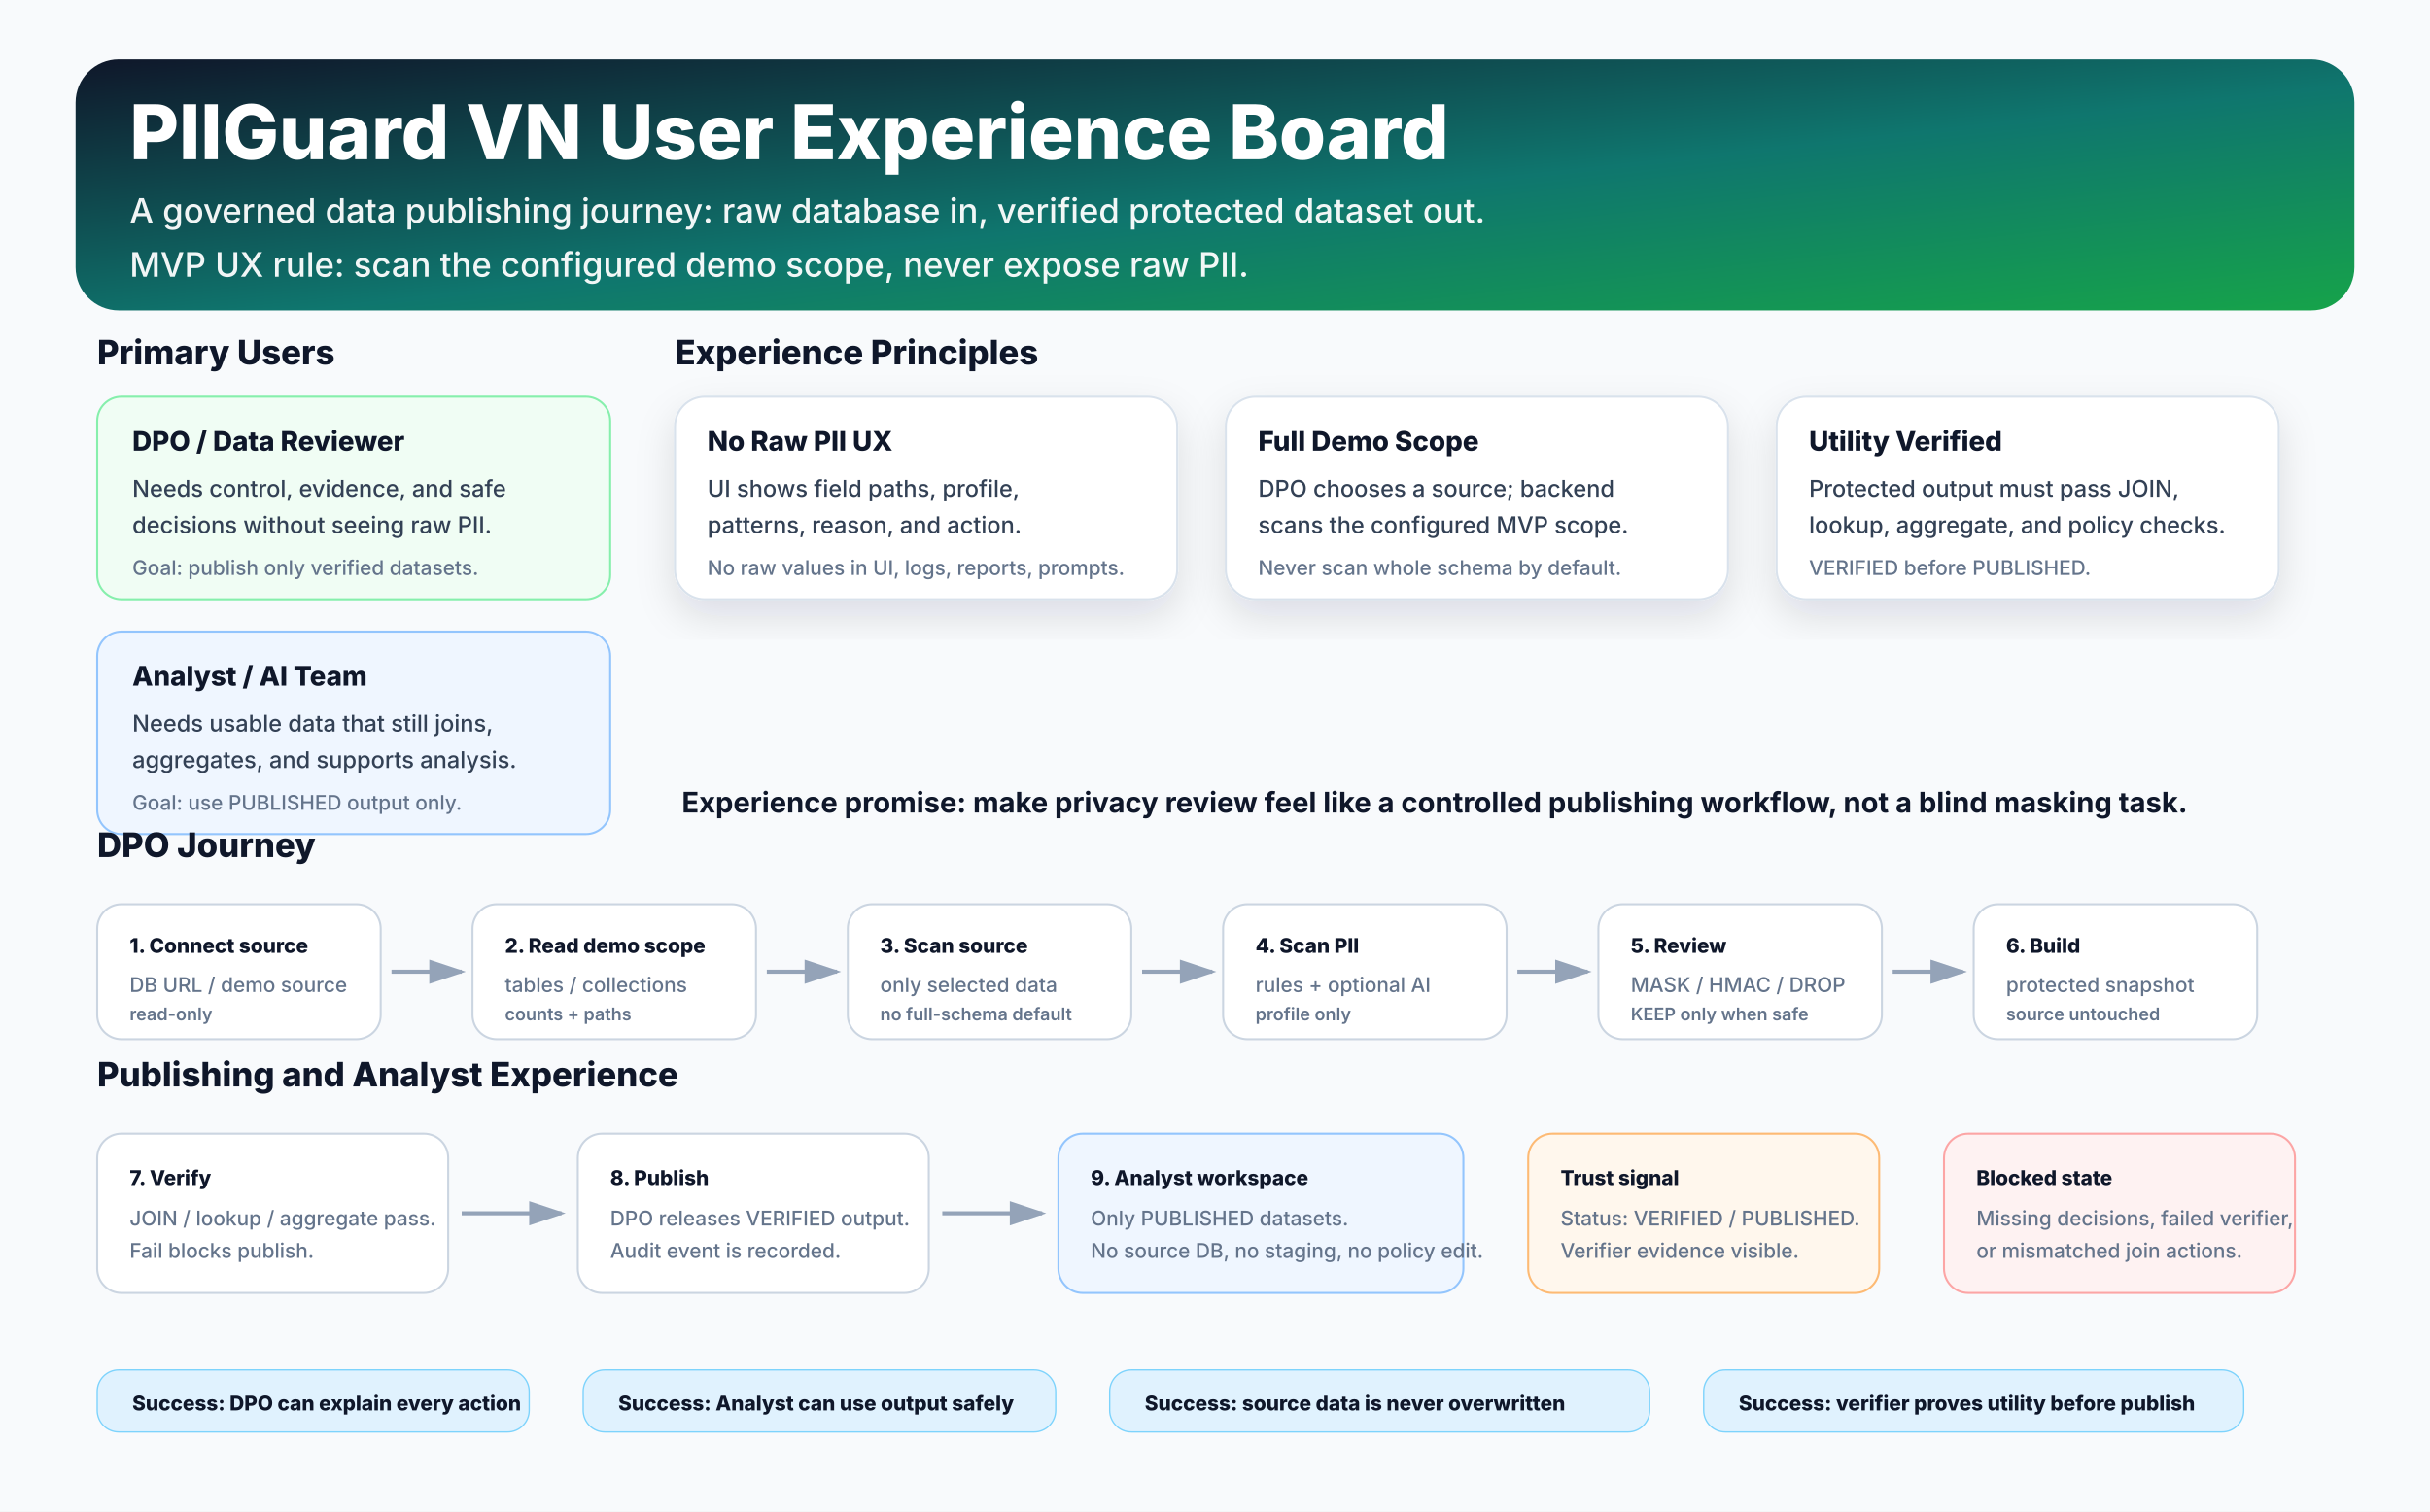
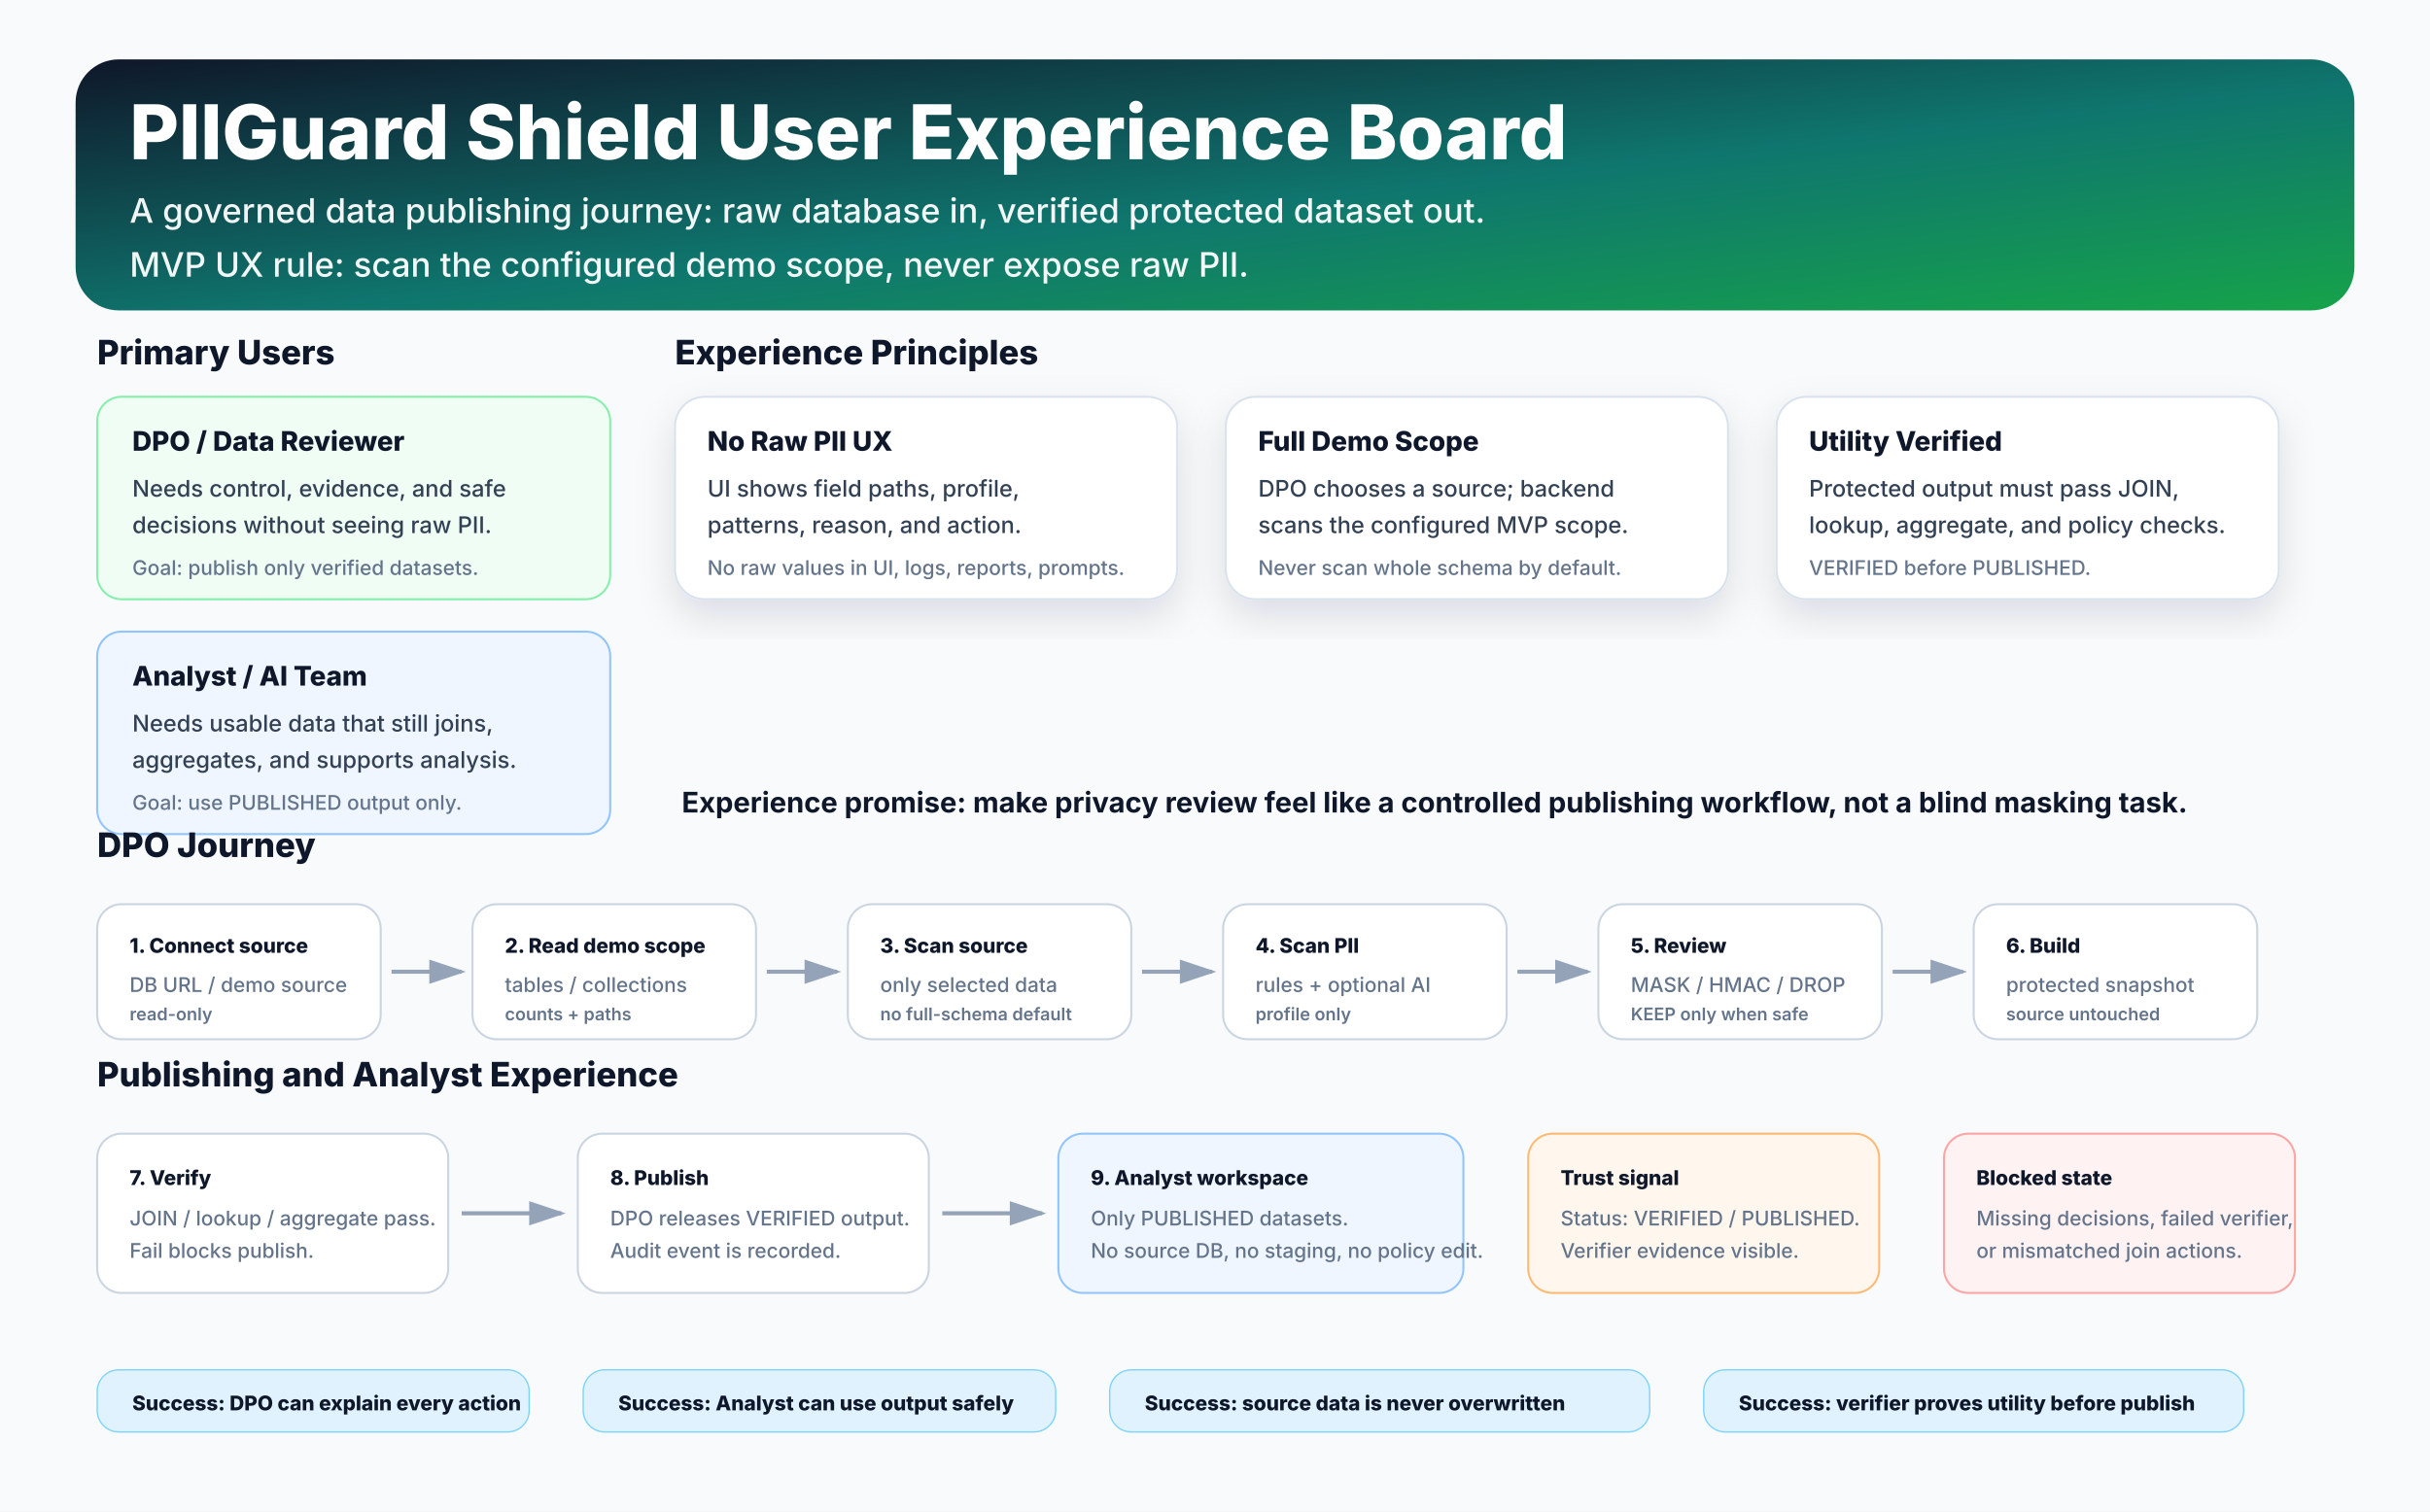
<svg xmlns="http://www.w3.org/2000/svg" width="1800" height="1120" viewBox="0 0 1800 1120" role="img" aria-labelledby="title desc">
  <defs>
    <linearGradient id="hero" x1="0" y1="0" x2="1" y2="1">
      <stop offset="0%" stop-color="#0F172A" />
      <stop offset="55%" stop-color="#0F766E" />
      <stop offset="100%" stop-color="#16A34A" />
    </linearGradient>
    <filter id="shadow" x="-20%" y="-20%" width="140%" height="140%">
      <feDropShadow dx="0" dy="12" stdDeviation="14" flood-color="#0F172A" flood-opacity="0.12" />
    </filter>
    <marker id="arrow" markerWidth="10" markerHeight="10" refX="8" refY="3" orient="auto" markerUnits="strokeWidth">
      <path d="M0,0 L0,6 L9,3 z" fill="#94A3B8" />
    </marker>
    <style>
      .bg { fill: #F8FAFC; }
      .heroText { font-family: Inter, Arial, sans-serif; fill: #FFFFFF; }
      .title { font-size: 56px; font-weight: 800; letter-spacing: 0; }
      .subtitle { font-size: 25px; font-weight: 500; opacity: 0.94; }
      .card { fill: #FFFFFF; stroke: #D9E2EC; stroke-width: 1.5; rx: 22; filter: url(#shadow); }
      .panel { fill: #FFFFFF; stroke: #CBD5E1; stroke-width: 1.5; rx: 18; }
      .dpo { fill: #F0FDF4; stroke: #86EFAC; stroke-width: 1.5; rx: 18; }
      .analyst { fill: #EFF6FF; stroke: #93C5FD; stroke-width: 1.5; rx: 18; }
      .warn { fill: #FFF7ED; stroke: #FDBA74; stroke-width: 1.5; rx: 18; }
      .danger { fill: #FEF2F2; stroke: #FCA5A5; stroke-width: 1.5; rx: 18; }
      .sectionTitle { font-family: Inter, Arial, sans-serif; fill: #0F172A; font-size: 25px; font-weight: 800; }
      .cardTitle { font-family: Inter, Arial, sans-serif; fill: #0F172A; font-size: 20px; font-weight: 800; }
      .body { font-family: Inter, Arial, sans-serif; fill: #334155; font-size: 17px; font-weight: 500; }
      .small { font-family: Inter, Arial, sans-serif; fill: #64748B; font-size: 15px; font-weight: 500; }
      .mini { font-family: Inter, Arial, sans-serif; fill: #64748B; font-size: 13px; font-weight: 600; }
      .label { font-family: Inter, Arial, sans-serif; fill: #0F172A; font-size: 15px; font-weight: 800; }
      .tag { fill: #E0F2FE; stroke: #7DD3FC; stroke-width: 1; rx: 16; }
      .line { stroke: #94A3B8; stroke-width: 3; fill: none; marker-end: url(#arrow); }
      .laneLabel { font-family: Inter, Arial, sans-serif; fill: #0F172A; font-size: 18px; font-weight: 800; }
      .quote { font-family: Inter, Arial, sans-serif; fill: #0F172A; font-size: 21px; font-weight: 750; }
    </style>
  </defs>
  <rect class="bg" width="1800" height="1120" />
  <rect x="56" y="44" width="1688" height="186" rx="32" fill="url(#hero)" />
-   <text x="96" y="118" class="heroText title">PIIGuard VN User Experience Board</text>
+   <text x="96" y="118" class="heroText title">PIIGuard Shield User Experience Board</text>
  <text x="96" y="165" class="heroText subtitle">A governed data publishing journey: raw database in, verified protected dataset out.</text>
  <text x="96" y="205" class="heroText subtitle">MVP UX rule: scan the configured demo scope, never expose raw PII.</text>
  <g transform="translate(72,270)">
    <text x="0" y="0" class="sectionTitle">Primary Users</text>
    <rect class="dpo" x="0" y="24" width="380" height="150" />
    <text x="26" y="64" class="cardTitle">DPO / Data Reviewer</text>
    <text x="26" y="98" class="body">Needs control, evidence, and safe</text>
    <text x="26" y="125" class="body">decisions without seeing raw PII.</text>
    <text x="26" y="156" class="small">Goal: publish only verified datasets.</text>
    <rect class="analyst" x="0" y="198" width="380" height="150" />
    <text x="26" y="238" class="cardTitle">Analyst / AI Team</text>
    <text x="26" y="272" class="body">Needs usable data that still joins,</text>
    <text x="26" y="299" class="body">aggregates, and supports analysis.</text>
    <text x="26" y="330" class="small">Goal: use PUBLISHED output only.</text>
  </g>
  <g transform="translate(500,270)">
    <text x="0" y="0" class="sectionTitle">Experience Principles</text>
    <rect class="card" x="0" y="24" width="372" height="150" />
    <text x="24" y="64" class="cardTitle">No Raw PII UX</text>
    <text x="24" y="98" class="body">UI shows field paths, profile,</text>
    <text x="24" y="125" class="body">patterns, reason, and action.</text>
    <text x="24" y="156" class="small">No raw values in UI, logs, reports, prompts.</text>
    <rect class="card" x="408" y="24" width="372" height="150" />
    <text x="432" y="64" class="cardTitle">Full Demo Scope</text>
    <text x="432" y="98" class="body">DPO chooses a source; backend</text>
    <text x="432" y="125" class="body">scans the configured MVP scope.</text>
    <text x="432" y="156" class="small">Never scan whole schema by default.</text>
    <rect class="card" x="816" y="24" width="372" height="150" />
    <text x="840" y="64" class="cardTitle">Utility Verified</text>
    <text x="840" y="98" class="body">Protected output must pass JOIN,</text>
    <text x="840" y="125" class="body">lookup, aggregate, and policy checks.</text>
    <text x="840" y="156" class="small">VERIFIED before PUBLISHED.</text>
  </g>
  <g transform="translate(72,670)">
    <text x="0" y="-35" class="sectionTitle">DPO Journey</text>
    <rect class="panel" x="0" y="0" width="210" height="100" />
    <text x="24" y="36" class="label">1. Connect source</text>
    <text x="24" y="65" class="small">DB URL / demo source</text>
    <text x="24" y="86" class="mini">read-only</text>
    <path class="line" d="M218 50 H270" />
    <rect class="panel" x="278" y="0" width="210" height="100" />
    <text x="302" y="36" class="label">2. Read demo scope</text>
    <text x="302" y="65" class="small">tables / collections</text>
    <text x="302" y="86" class="mini">counts + paths</text>
    <path class="line" d="M496 50 H548" />
    <rect class="panel" x="556" y="0" width="210" height="100" />
    <text x="580" y="36" class="label">3. Scan source</text>
    <text x="580" y="65" class="small">only selected data</text>
    <text x="580" y="86" class="mini">no full-schema default</text>
    <path class="line" d="M774 50 H826" />
    <rect class="panel" x="834" y="0" width="210" height="100" />
    <text x="858" y="36" class="label">4. Scan PII</text>
    <text x="858" y="65" class="small">rules + optional AI</text>
    <text x="858" y="86" class="mini">profile only</text>
    <path class="line" d="M1052 50 H1104" />
    <rect class="panel" x="1112" y="0" width="210" height="100" />
    <text x="1136" y="36" class="label">5. Review</text>
    <text x="1136" y="65" class="small">MASK / HMAC / DROP</text>
    <text x="1136" y="86" class="mini">KEEP only when safe</text>
    <path class="line" d="M1330 50 H1382" />
    <rect class="panel" x="1390" y="0" width="210" height="100" />
    <text x="1414" y="36" class="label">6. Build</text>
    <text x="1414" y="65" class="small">protected snapshot</text>
    <text x="1414" y="86" class="mini">source untouched</text>
  </g>
  <g transform="translate(72,840)">
    <text x="0" y="-35" class="sectionTitle">Publishing and Analyst Experience</text>
    <rect class="panel" x="0" y="0" width="260" height="118" />
    <text x="24" y="38" class="label">7. Verify</text>
    <text x="24" y="68" class="small">JOIN / lookup / aggregate pass.</text>
    <text x="24" y="92" class="small">Fail blocks publish.</text>
    <path class="line" d="M270 59 H344" />
    <rect class="panel" x="356" y="0" width="260" height="118" />
    <text x="380" y="38" class="label">8. Publish</text>
    <text x="380" y="68" class="small">DPO releases VERIFIED output.</text>
    <text x="380" y="92" class="small">Audit event is recorded.</text>
    <path class="line" d="M626 59 H700" />
    <rect class="analyst" x="712" y="0" width="300" height="118" />
    <text x="736" y="38" class="label">9. Analyst workspace</text>
    <text x="736" y="68" class="small">Only PUBLISHED datasets.</text>
    <text x="736" y="92" class="small">No source DB, no staging, no policy edit.</text>
    <rect class="warn" x="1060" y="0" width="260" height="118" />
    <text x="1084" y="38" class="label">Trust signal</text>
    <text x="1084" y="68" class="small">Status: VERIFIED / PUBLISHED.</text>
    <text x="1084" y="92" class="small">Verifier evidence visible.</text>
    <rect class="danger" x="1368" y="0" width="260" height="118" />
    <text x="1392" y="38" class="label">Blocked state</text>
    <text x="1392" y="68" class="small">Missing decisions, failed verifier,</text>
    <text x="1392" y="92" class="small">or mismatched join actions.</text>
  </g>
  <g transform="translate(72,1015)">
    <rect class="tag" width="320" height="46" />
    <text x="26" y="30" class="label">Success: DPO can explain every action</text>
    <rect class="tag" x="360" width="350" height="46" />
    <text x="386" y="30" class="label">Success: Analyst can use output safely</text>
    <rect class="tag" x="750" width="400" height="46" />
    <text x="776" y="30" class="label">Success: source data is never overwritten</text>
    <rect class="tag" x="1190" width="400" height="46" />
    <text x="1216" y="30" class="label">Success: verifier proves utility before publish</text>
  </g>
  <text x="505" y="602" class="quote">Experience promise: make privacy review feel like a controlled publishing workflow, not a blind masking task.</text>
</svg>
